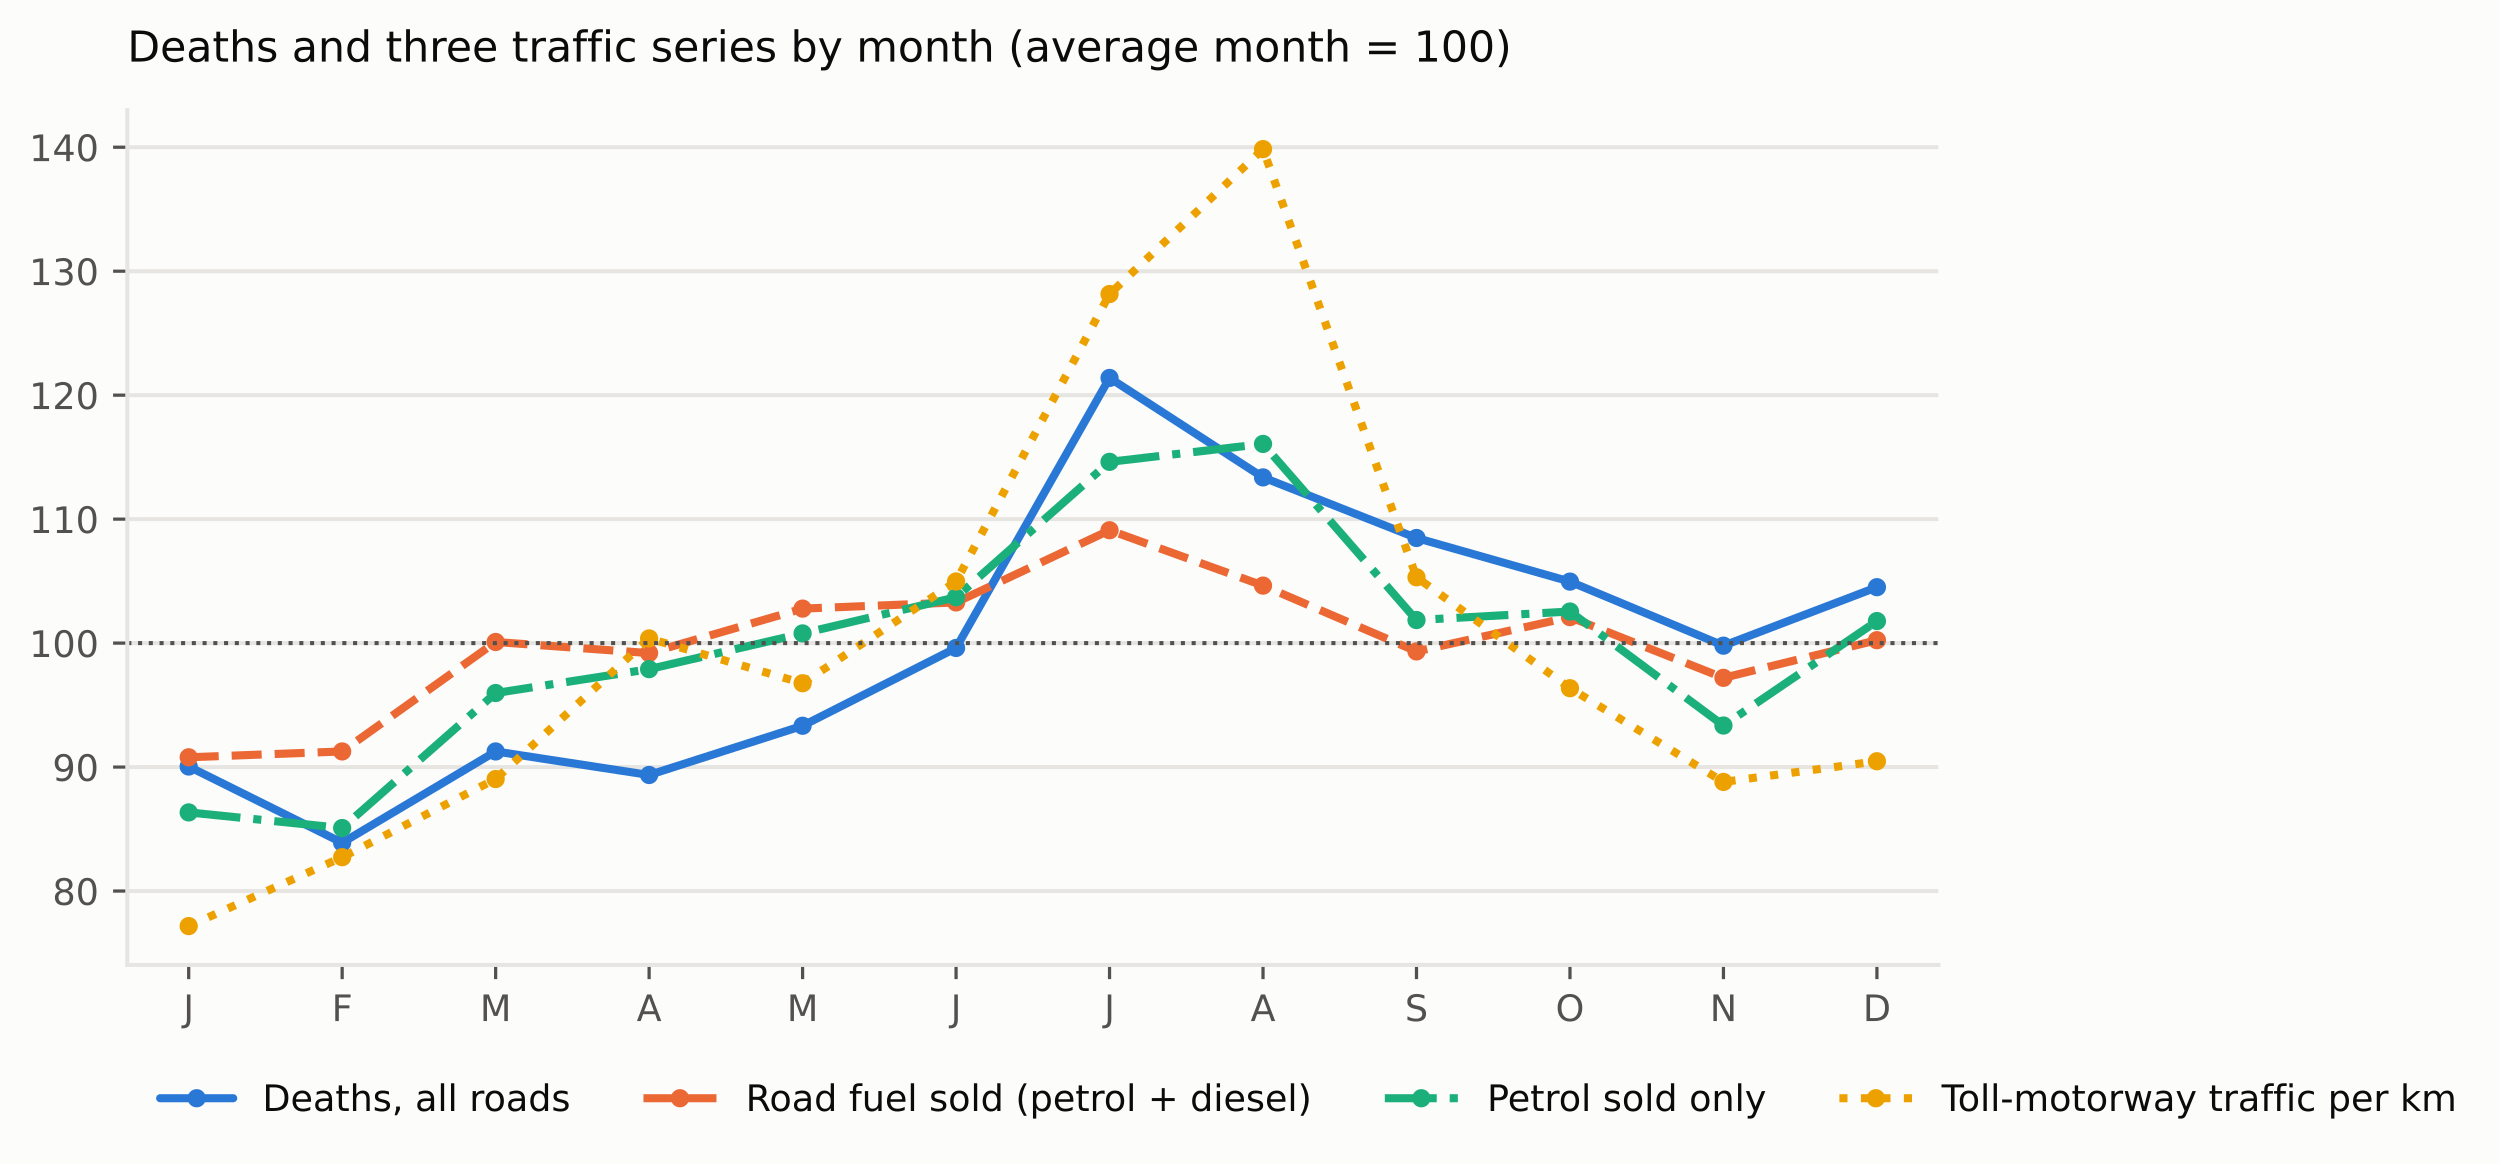
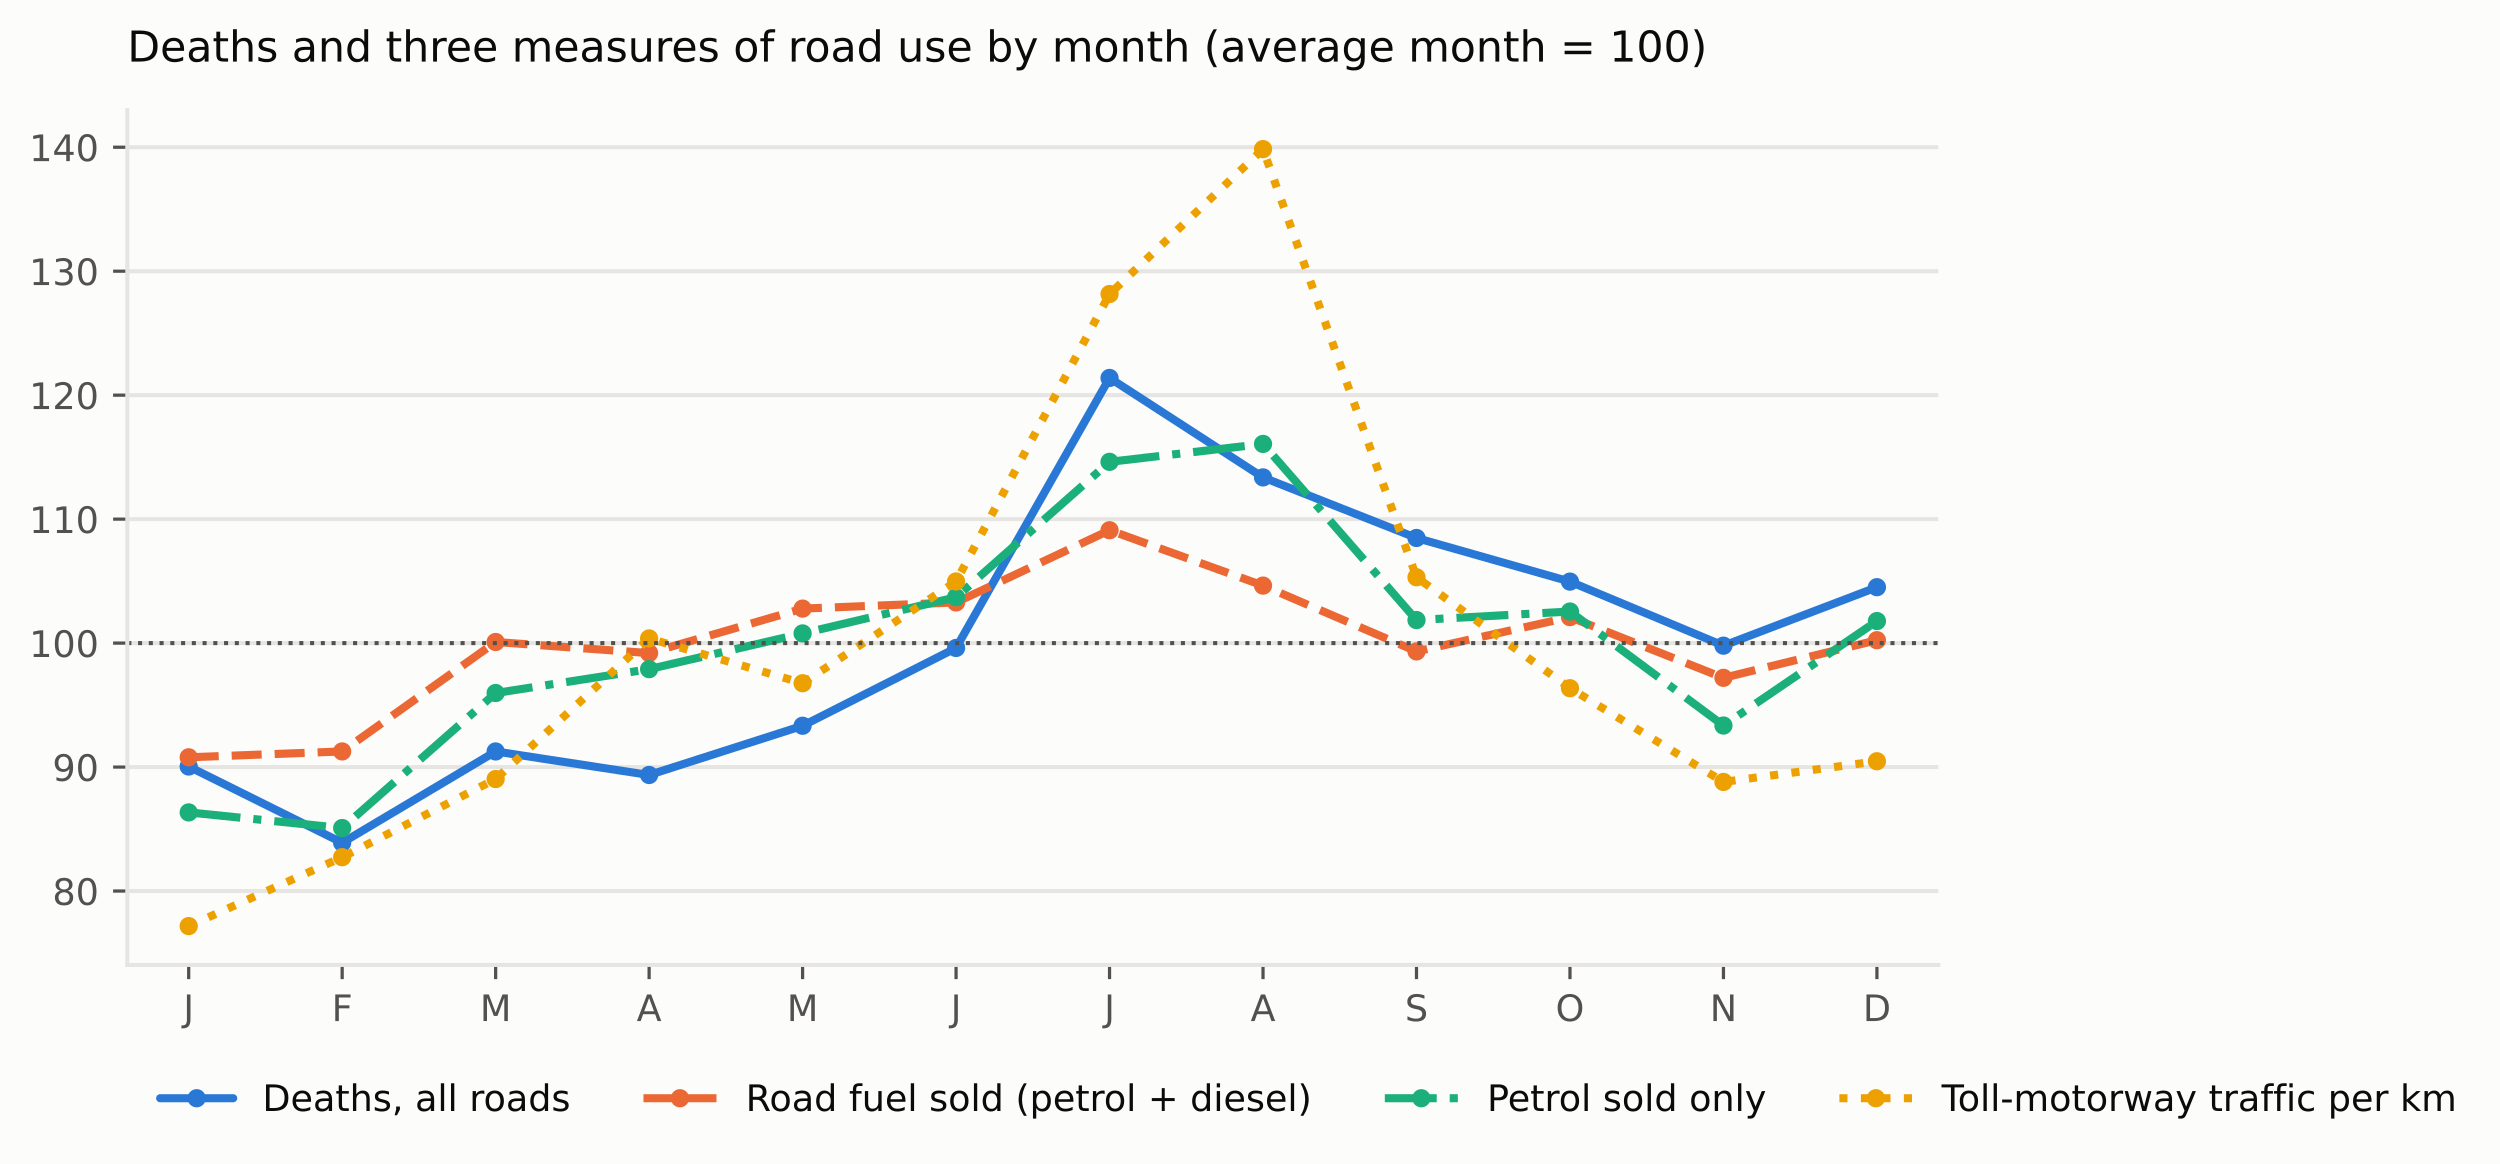
<svg xmlns="http://www.w3.org/2000/svg" xmlns:xlink="http://www.w3.org/1999/xlink" width="616.23pt" height="286.818pt" viewBox="0 0 616.23 286.818" version="1.1">
  <defs>
    <style type="text/css">*{stroke-linejoin: round; stroke-linecap: butt}</style>
  </defs>
  <g id="figure_1">
    <g id="patch_1">
      <path d="M 0 286.818  L 616.23 286.818  L 616.23 0  L 0 0  z " style="fill: #fcfcfb" />
    </g>
    <g id="axes_1">
      <g id="patch_2">
        <path d="M 31.379 237.85  L 477.779 237.85  L 477.779 27.178  L 31.379 27.178  z " style="fill: #fcfcfb" />
      </g>
      <g id="matplotlib.axis_1">
        <g id="xtick_1">
          <g id="line2d_1">
            <defs>
              <path id="m3a9c350e79" d="M 0 0  L 0 3.5  " style="stroke: #52514e; stroke-width: 0.8" />
            </defs>
            <g>
              <use xlink:href="#m3a9c350e79" x="46.511" y="237.85" style="fill: #52514e; stroke: #52514e; stroke-width: 0.8" />
            </g>
          </g>
          <g id="text_1">
            <text style="font-size: 9px; font-family: 'DejaVu Sans', 'Bitstream Vera Sans', 'Computer Modern Sans Serif', 'Lucida Grande', 'Verdana', 'Geneva', 'Lucid', 'Arial', 'Helvetica', 'Avant Garde', sans-serif; text-anchor: middle; fill: #52514e" x="46.511" y="251.688" transform="rotate(-0 46.51095 251.6883)">J</text>
          </g>
        </g>
        <g id="xtick_2">
          <g id="line2d_2">
            <g>
              <use xlink:href="#m3a9c350e79" x="84.341" y="237.85" style="fill: #52514e; stroke: #52514e; stroke-width: 0.8" />
            </g>
          </g>
          <g id="text_2">
            <text style="font-size: 9px; font-family: 'DejaVu Sans', 'Bitstream Vera Sans', 'Computer Modern Sans Serif', 'Lucida Grande', 'Verdana', 'Geneva', 'Lucid', 'Arial', 'Helvetica', 'Avant Garde', sans-serif; text-anchor: middle; fill: #52514e" x="84.341" y="251.688" transform="rotate(-0 84.34146 251.6883)">F</text>
          </g>
        </g>
        <g id="xtick_3">
          <g id="line2d_3">
            <g>
              <use xlink:href="#m3a9c350e79" x="122.172" y="237.85" style="fill: #52514e; stroke: #52514e; stroke-width: 0.8" />
            </g>
          </g>
          <g id="text_3">
            <text style="font-size: 9px; font-family: 'DejaVu Sans', 'Bitstream Vera Sans', 'Computer Modern Sans Serif', 'Lucida Grande', 'Verdana', 'Geneva', 'Lucid', 'Arial', 'Helvetica', 'Avant Garde', sans-serif; text-anchor: middle; fill: #52514e" x="122.172" y="251.688" transform="rotate(-0 122.172 251.6883)">M</text>
          </g>
        </g>
        <g id="xtick_4">
          <g id="line2d_4">
            <g>
              <use xlink:href="#m3a9c350e79" x="160.002" y="237.85" style="fill: #52514e; stroke: #52514e; stroke-width: 0.8" />
            </g>
          </g>
          <g id="text_4">
            <text style="font-size: 9px; font-family: 'DejaVu Sans', 'Bitstream Vera Sans', 'Computer Modern Sans Serif', 'Lucida Grande', 'Verdana', 'Geneva', 'Lucid', 'Arial', 'Helvetica', 'Avant Garde', sans-serif; text-anchor: middle; fill: #52514e" x="160.002" y="251.688" transform="rotate(-0 160.0025 251.6883)">A</text>
          </g>
        </g>
        <g id="xtick_5">
          <g id="line2d_5">
            <g>
              <use xlink:href="#m3a9c350e79" x="197.833" y="237.85" style="fill: #52514e; stroke: #52514e; stroke-width: 0.8" />
            </g>
          </g>
          <g id="text_5">
            <text style="font-size: 9px; font-family: 'DejaVu Sans', 'Bitstream Vera Sans', 'Computer Modern Sans Serif', 'Lucida Grande', 'Verdana', 'Geneva', 'Lucid', 'Arial', 'Helvetica', 'Avant Garde', sans-serif; text-anchor: middle; fill: #52514e" x="197.833" y="251.688" transform="rotate(-0 197.833 251.6883)">M</text>
          </g>
        </g>
        <g id="xtick_6">
          <g id="line2d_6">
            <g>
              <use xlink:href="#m3a9c350e79" x="235.663" y="237.85" style="fill: #52514e; stroke: #52514e; stroke-width: 0.8" />
            </g>
          </g>
          <g id="text_6">
            <text style="font-size: 9px; font-family: 'DejaVu Sans', 'Bitstream Vera Sans', 'Computer Modern Sans Serif', 'Lucida Grande', 'Verdana', 'Geneva', 'Lucid', 'Arial', 'Helvetica', 'Avant Garde', sans-serif; text-anchor: middle; fill: #52514e" x="235.663" y="251.688" transform="rotate(-0 235.6635 251.6883)">J</text>
          </g>
        </g>
        <g id="xtick_7">
          <g id="line2d_7">
            <g>
              <use xlink:href="#m3a9c350e79" x="273.494" y="237.85" style="fill: #52514e; stroke: #52514e; stroke-width: 0.8" />
            </g>
          </g>
          <g id="text_7">
            <text style="font-size: 9px; font-family: 'DejaVu Sans', 'Bitstream Vera Sans', 'Computer Modern Sans Serif', 'Lucida Grande', 'Verdana', 'Geneva', 'Lucid', 'Arial', 'Helvetica', 'Avant Garde', sans-serif; text-anchor: middle; fill: #52514e" x="273.494" y="251.688" transform="rotate(-0 273.494 251.6883)">J</text>
          </g>
        </g>
        <g id="xtick_8">
          <g id="line2d_8">
            <g>
              <use xlink:href="#m3a9c350e79" x="311.325" y="237.85" style="fill: #52514e; stroke: #52514e; stroke-width: 0.8" />
            </g>
          </g>
          <g id="text_8">
            <text style="font-size: 9px; font-family: 'DejaVu Sans', 'Bitstream Vera Sans', 'Computer Modern Sans Serif', 'Lucida Grande', 'Verdana', 'Geneva', 'Lucid', 'Arial', 'Helvetica', 'Avant Garde', sans-serif; text-anchor: middle; fill: #52514e" x="311.325" y="251.688" transform="rotate(-0 311.3245 251.6883)">A</text>
          </g>
        </g>
        <g id="xtick_9">
          <g id="line2d_9">
            <g>
              <use xlink:href="#m3a9c350e79" x="349.155" y="237.85" style="fill: #52514e; stroke: #52514e; stroke-width: 0.8" />
            </g>
          </g>
          <g id="text_9">
            <text style="font-size: 9px; font-family: 'DejaVu Sans', 'Bitstream Vera Sans', 'Computer Modern Sans Serif', 'Lucida Grande', 'Verdana', 'Geneva', 'Lucid', 'Arial', 'Helvetica', 'Avant Garde', sans-serif; text-anchor: middle; fill: #52514e" x="349.155" y="251.688" transform="rotate(-0 349.155 251.6883)">S</text>
          </g>
        </g>
        <g id="xtick_10">
          <g id="line2d_10">
            <g>
              <use xlink:href="#m3a9c350e79" x="386.986" y="237.85" style="fill: #52514e; stroke: #52514e; stroke-width: 0.8" />
            </g>
          </g>
          <g id="text_10">
            <text style="font-size: 9px; font-family: 'DejaVu Sans', 'Bitstream Vera Sans', 'Computer Modern Sans Serif', 'Lucida Grande', 'Verdana', 'Geneva', 'Lucid', 'Arial', 'Helvetica', 'Avant Garde', sans-serif; text-anchor: middle; fill: #52514e" x="386.986" y="251.688" transform="rotate(-0 386.9855 251.6883)">O</text>
          </g>
        </g>
        <g id="xtick_11">
          <g id="line2d_11">
            <g>
              <use xlink:href="#m3a9c350e79" x="424.816" y="237.85" style="fill: #52514e; stroke: #52514e; stroke-width: 0.8" />
            </g>
          </g>
          <g id="text_11">
            <text style="font-size: 9px; font-family: 'DejaVu Sans', 'Bitstream Vera Sans', 'Computer Modern Sans Serif', 'Lucida Grande', 'Verdana', 'Geneva', 'Lucid', 'Arial', 'Helvetica', 'Avant Garde', sans-serif; text-anchor: middle; fill: #52514e" x="424.816" y="251.688" transform="rotate(-0 424.816 251.6883)">N</text>
          </g>
        </g>
        <g id="xtick_12">
          <g id="line2d_12">
            <g>
              <use xlink:href="#m3a9c350e79" x="462.647" y="237.85" style="fill: #52514e; stroke: #52514e; stroke-width: 0.8" />
            </g>
          </g>
          <g id="text_12">
            <text style="font-size: 9px; font-family: 'DejaVu Sans', 'Bitstream Vera Sans', 'Computer Modern Sans Serif', 'Lucida Grande', 'Verdana', 'Geneva', 'Lucid', 'Arial', 'Helvetica', 'Avant Garde', sans-serif; text-anchor: middle; fill: #52514e" x="462.647" y="251.688" transform="rotate(-0 462.6465 251.6883)">D</text>
          </g>
        </g>
      </g>
      <g id="matplotlib.axis_2">
        <g id="ytick_1">
          <g id="line2d_13">
            <path d="M 31.379 219.634  L 477.779 219.634  " clip-path="url(#p023113abe8)" style="fill: none; stroke: #e6e5e1; stroke-linecap: round" />
          </g>
          <g id="line2d_14">
            <defs>
              <path id="mdd3c75259f" d="M 0 0  L -3.5 0  " style="stroke: #52514e; stroke-width: 0.8" />
            </defs>
            <g>
              <use xlink:href="#mdd3c75259f" x="31.379" y="219.634" style="fill: #52514e; stroke: #52514e; stroke-width: 0.8" />
            </g>
          </g>
          <g id="text_13">
            <text style="font-size: 9px; font-family: 'DejaVu Sans', 'Bitstream Vera Sans', 'Computer Modern Sans Serif', 'Lucida Grande', 'Verdana', 'Geneva', 'Lucid', 'Arial', 'Helvetica', 'Avant Garde', sans-serif; text-anchor: end; fill: #52514e" x="24.379" y="223.053" transform="rotate(-0 24.37875 223.053)">80</text>
          </g>
        </g>
        <g id="ytick_2">
          <g id="line2d_15">
            <path d="M 31.379 189.077  L 477.779 189.077  " clip-path="url(#p023113abe8)" style="fill: none; stroke: #e6e5e1; stroke-linecap: round" />
          </g>
          <g id="line2d_16">
            <g>
              <use xlink:href="#mdd3c75259f" x="31.379" y="189.077" style="fill: #52514e; stroke: #52514e; stroke-width: 0.8" />
            </g>
          </g>
          <g id="text_14">
            <text style="font-size: 9px; font-family: 'DejaVu Sans', 'Bitstream Vera Sans', 'Computer Modern Sans Serif', 'Lucida Grande', 'Verdana', 'Geneva', 'Lucid', 'Arial', 'Helvetica', 'Avant Garde', sans-serif; text-anchor: end; fill: #52514e" x="24.379" y="192.496" transform="rotate(-0 24.37875 192.4961)">90</text>
          </g>
        </g>
        <g id="ytick_3">
          <g id="line2d_17">
            <path d="M 31.379 158.52  L 477.779 158.52  " clip-path="url(#p023113abe8)" style="fill: none; stroke: #e6e5e1; stroke-linecap: round" />
          </g>
          <g id="line2d_18">
            <g>
              <use xlink:href="#mdd3c75259f" x="31.379" y="158.52" style="fill: #52514e; stroke: #52514e; stroke-width: 0.8" />
            </g>
          </g>
          <g id="text_15">
            <text style="font-size: 9px; font-family: 'DejaVu Sans', 'Bitstream Vera Sans', 'Computer Modern Sans Serif', 'Lucida Grande', 'Verdana', 'Geneva', 'Lucid', 'Arial', 'Helvetica', 'Avant Garde', sans-serif; text-anchor: end; fill: #52514e" x="24.379" y="161.939" transform="rotate(-0 24.37875 161.9392)">100</text>
          </g>
        </g>
        <g id="ytick_4">
          <g id="line2d_19">
            <path d="M 31.379 127.963  L 477.779 127.963  " clip-path="url(#p023113abe8)" style="fill: none; stroke: #e6e5e1; stroke-linecap: round" />
          </g>
          <g id="line2d_20">
            <g>
              <use xlink:href="#mdd3c75259f" x="31.379" y="127.963" style="fill: #52514e; stroke: #52514e; stroke-width: 0.8" />
            </g>
          </g>
          <g id="text_16">
            <text style="font-size: 9px; font-family: 'DejaVu Sans', 'Bitstream Vera Sans', 'Computer Modern Sans Serif', 'Lucida Grande', 'Verdana', 'Geneva', 'Lucid', 'Arial', 'Helvetica', 'Avant Garde', sans-serif; text-anchor: end; fill: #52514e" x="24.379" y="131.382" transform="rotate(-0 24.37875 131.3824)">110</text>
          </g>
        </g>
        <g id="ytick_5">
          <g id="line2d_21">
            <path d="M 31.379 97.407  L 477.779 97.407  " clip-path="url(#p023113abe8)" style="fill: none; stroke: #e6e5e1; stroke-linecap: round" />
          </g>
          <g id="line2d_22">
            <g>
              <use xlink:href="#mdd3c75259f" x="31.379" y="97.407" style="fill: #52514e; stroke: #52514e; stroke-width: 0.8" />
            </g>
          </g>
          <g id="text_17">
            <text style="font-size: 9px; font-family: 'DejaVu Sans', 'Bitstream Vera Sans', 'Computer Modern Sans Serif', 'Lucida Grande', 'Verdana', 'Geneva', 'Lucid', 'Arial', 'Helvetica', 'Avant Garde', sans-serif; text-anchor: end; fill: #52514e" x="24.379" y="100.825" transform="rotate(-0 24.37875 100.8255)">120</text>
          </g>
        </g>
        <g id="ytick_6">
          <g id="line2d_23">
            <path d="M 31.379 66.85  L 477.779 66.85  " clip-path="url(#p023113abe8)" style="fill: none; stroke: #e6e5e1; stroke-linecap: round" />
          </g>
          <g id="line2d_24">
            <g>
              <use xlink:href="#mdd3c75259f" x="31.379" y="66.85" style="fill: #52514e; stroke: #52514e; stroke-width: 0.8" />
            </g>
          </g>
          <g id="text_18">
            <text style="font-size: 9px; font-family: 'DejaVu Sans', 'Bitstream Vera Sans', 'Computer Modern Sans Serif', 'Lucida Grande', 'Verdana', 'Geneva', 'Lucid', 'Arial', 'Helvetica', 'Avant Garde', sans-serif; text-anchor: end; fill: #52514e" x="24.379" y="70.269" transform="rotate(-0 24.37875 70.2686)">130</text>
          </g>
        </g>
        <g id="ytick_7">
          <g id="line2d_25">
            <path d="M 31.379 36.293  L 477.779 36.293  " clip-path="url(#p023113abe8)" style="fill: none; stroke: #e6e5e1; stroke-linecap: round" />
          </g>
          <g id="line2d_26">
            <g>
              <use xlink:href="#mdd3c75259f" x="31.379" y="36.293" style="fill: #52514e; stroke: #52514e; stroke-width: 0.8" />
            </g>
          </g>
          <g id="text_19">
            <text style="font-size: 9px; font-family: 'DejaVu Sans', 'Bitstream Vera Sans', 'Computer Modern Sans Serif', 'Lucida Grande', 'Verdana', 'Geneva', 'Lucid', 'Arial', 'Helvetica', 'Avant Garde', sans-serif; text-anchor: end; fill: #52514e" x="24.379" y="39.712" transform="rotate(-0 24.37875 39.71173)">140</text>
          </g>
        </g>
      </g>
      <g id="line2d_27">
        <path d="M 46.511 188.94  L 84.341 207.738  L 122.172 185.228  L 160.002 191.029  L 197.833 178.893  L 235.663 159.715  L 273.494 93.162  L 311.325 117.675  L 349.155 132.61  L 386.986 143.363  L 424.816 159.154  L 462.647 144.736  " clip-path="url(#p023113abe8)" style="fill: none; stroke: #2a78d6; stroke-width: 2; stroke-linecap: round" />
        <defs>
          <path id="m94616d9b14" d="M 0 1.75  C 0.464 1.75 0.909 1.566 1.237 1.237  C 1.566 0.909 1.75 0.464 1.75 0  C 1.75 -0.464 1.566 -0.909 1.237 -1.237  C 0.909 -1.566 0.464 -1.75 0 -1.75  C -0.464 -1.75 -0.909 -1.566 -1.237 -1.237  C -1.566 -0.909 -1.75 -0.464 -1.75 0  C -1.75 0.464 -1.566 0.909 -1.237 1.237  C -0.909 1.566 -0.464 1.75 0 1.75  z " style="stroke: #2a78d6" />
        </defs>
        <g clip-path="url(#p023113abe8)">
          <use xlink:href="#m94616d9b14" x="46.511" y="188.94" style="fill: #2a78d6; stroke: #2a78d6" />
          <use xlink:href="#m94616d9b14" x="84.341" y="207.738" style="fill: #2a78d6; stroke: #2a78d6" />
          <use xlink:href="#m94616d9b14" x="122.172" y="185.228" style="fill: #2a78d6; stroke: #2a78d6" />
          <use xlink:href="#m94616d9b14" x="160.002" y="191.029" style="fill: #2a78d6; stroke: #2a78d6" />
          <use xlink:href="#m94616d9b14" x="197.833" y="178.893" style="fill: #2a78d6; stroke: #2a78d6" />
          <use xlink:href="#m94616d9b14" x="235.663" y="159.715" style="fill: #2a78d6; stroke: #2a78d6" />
          <use xlink:href="#m94616d9b14" x="273.494" y="93.162" style="fill: #2a78d6; stroke: #2a78d6" />
          <use xlink:href="#m94616d9b14" x="311.325" y="117.675" style="fill: #2a78d6; stroke: #2a78d6" />
          <use xlink:href="#m94616d9b14" x="349.155" y="132.61" style="fill: #2a78d6; stroke: #2a78d6" />
          <use xlink:href="#m94616d9b14" x="386.986" y="143.363" style="fill: #2a78d6; stroke: #2a78d6" />
          <use xlink:href="#m94616d9b14" x="424.816" y="159.154" style="fill: #2a78d6; stroke: #2a78d6" />
          <use xlink:href="#m94616d9b14" x="462.647" y="144.736" style="fill: #2a78d6; stroke: #2a78d6" />
        </g>
      </g>
      <g id="line2d_28">
        <path d="M 46.511 186.67  L 84.341 185.224  L 122.172 158.246  L 160.002 160.978  L 197.833 150.017  L 235.663 148.495  L 273.494 130.699  L 311.325 144.346  L 349.155 160.571  L 386.986 152.112  L 424.816 167.083  L 462.647 157.801  " clip-path="url(#p023113abe8)" style="fill: none; stroke-dasharray: 7.4,3.2; stroke-dashoffset: 0; stroke: #eb6834; stroke-width: 2" />
        <defs>
          <path id="m2ea0ffeccb" d="M 0 1.75  C 0.464 1.75 0.909 1.566 1.237 1.237  C 1.566 0.909 1.75 0.464 1.75 0  C 1.75 -0.464 1.566 -0.909 1.237 -1.237  C 0.909 -1.566 0.464 -1.75 0 -1.75  C -0.464 -1.75 -0.909 -1.566 -1.237 -1.237  C -1.566 -0.909 -1.75 -0.464 -1.75 0  C -1.75 0.464 -1.566 0.909 -1.237 1.237  C -0.909 1.566 -0.464 1.75 0 1.75  z " style="stroke: #eb6834" />
        </defs>
        <g clip-path="url(#p023113abe8)">
          <use xlink:href="#m2ea0ffeccb" x="46.511" y="186.67" style="fill: #eb6834; stroke: #eb6834" />
          <use xlink:href="#m2ea0ffeccb" x="84.341" y="185.224" style="fill: #eb6834; stroke: #eb6834" />
          <use xlink:href="#m2ea0ffeccb" x="122.172" y="158.246" style="fill: #eb6834; stroke: #eb6834" />
          <use xlink:href="#m2ea0ffeccb" x="160.002" y="160.978" style="fill: #eb6834; stroke: #eb6834" />
          <use xlink:href="#m2ea0ffeccb" x="197.833" y="150.017" style="fill: #eb6834; stroke: #eb6834" />
          <use xlink:href="#m2ea0ffeccb" x="235.663" y="148.495" style="fill: #eb6834; stroke: #eb6834" />
          <use xlink:href="#m2ea0ffeccb" x="273.494" y="130.699" style="fill: #eb6834; stroke: #eb6834" />
          <use xlink:href="#m2ea0ffeccb" x="311.325" y="144.346" style="fill: #eb6834; stroke: #eb6834" />
          <use xlink:href="#m2ea0ffeccb" x="349.155" y="160.571" style="fill: #eb6834; stroke: #eb6834" />
          <use xlink:href="#m2ea0ffeccb" x="386.986" y="152.112" style="fill: #eb6834; stroke: #eb6834" />
          <use xlink:href="#m2ea0ffeccb" x="424.816" y="167.083" style="fill: #eb6834; stroke: #eb6834" />
          <use xlink:href="#m2ea0ffeccb" x="462.647" y="157.801" style="fill: #eb6834; stroke: #eb6834" />
        </g>
      </g>
      <g id="line2d_29">
        <path d="M 46.511 200.255  L 84.341 204.106  L 122.172 170.826  L 160.002 164.941  L 197.833 156.134  L 235.663 147.216  L 273.494 113.841  L 311.325 109.424  L 349.155 152.839  L 386.986 150.736  L 424.816 178.838  L 462.647 153.088  " clip-path="url(#p023113abe8)" style="fill: none; stroke-dasharray: 12.8,3.2,2,3.2; stroke-dashoffset: 0; stroke: #1baf7a; stroke-width: 2" />
        <defs>
          <path id="maa7bf12502" d="M 0 1.75  C 0.464 1.75 0.909 1.566 1.237 1.237  C 1.566 0.909 1.75 0.464 1.75 0  C 1.75 -0.464 1.566 -0.909 1.237 -1.237  C 0.909 -1.566 0.464 -1.75 0 -1.75  C -0.464 -1.75 -0.909 -1.566 -1.237 -1.237  C -1.566 -0.909 -1.75 -0.464 -1.75 0  C -1.75 0.464 -1.566 0.909 -1.237 1.237  C -0.909 1.566 -0.464 1.75 0 1.75  z " style="stroke: #1baf7a" />
        </defs>
        <g clip-path="url(#p023113abe8)">
          <use xlink:href="#maa7bf12502" x="46.511" y="200.255" style="fill: #1baf7a; stroke: #1baf7a" />
          <use xlink:href="#maa7bf12502" x="84.341" y="204.106" style="fill: #1baf7a; stroke: #1baf7a" />
          <use xlink:href="#maa7bf12502" x="122.172" y="170.826" style="fill: #1baf7a; stroke: #1baf7a" />
          <use xlink:href="#maa7bf12502" x="160.002" y="164.941" style="fill: #1baf7a; stroke: #1baf7a" />
          <use xlink:href="#maa7bf12502" x="197.833" y="156.134" style="fill: #1baf7a; stroke: #1baf7a" />
          <use xlink:href="#maa7bf12502" x="235.663" y="147.216" style="fill: #1baf7a; stroke: #1baf7a" />
          <use xlink:href="#maa7bf12502" x="273.494" y="113.841" style="fill: #1baf7a; stroke: #1baf7a" />
          <use xlink:href="#maa7bf12502" x="311.325" y="109.424" style="fill: #1baf7a; stroke: #1baf7a" />
          <use xlink:href="#maa7bf12502" x="349.155" y="152.839" style="fill: #1baf7a; stroke: #1baf7a" />
          <use xlink:href="#maa7bf12502" x="386.986" y="150.736" style="fill: #1baf7a; stroke: #1baf7a" />
          <use xlink:href="#maa7bf12502" x="424.816" y="178.838" style="fill: #1baf7a; stroke: #1baf7a" />
          <use xlink:href="#maa7bf12502" x="462.647" y="153.088" style="fill: #1baf7a; stroke: #1baf7a" />
        </g>
      </g>
      <g id="line2d_30">
        <path d="M 46.511 228.274  L 84.341 211.29  L 122.172 192.03  L 160.002 157.368  L 197.833 168.41  L 235.663 143.326  L 273.494 72.479  L 311.325 36.754  L 349.155 142.292  L 386.986 169.635  L 424.816 192.743  L 462.647 187.643  " clip-path="url(#p023113abe8)" style="fill: none; stroke-dasharray: 2,3.3; stroke-dashoffset: 0; stroke: #eda100; stroke-width: 2" />
        <defs>
          <path id="m631b4de9ad" d="M 0 1.75  C 0.464 1.75 0.909 1.566 1.237 1.237  C 1.566 0.909 1.75 0.464 1.75 0  C 1.75 -0.464 1.566 -0.909 1.237 -1.237  C 0.909 -1.566 0.464 -1.75 0 -1.75  C -0.464 -1.75 -0.909 -1.566 -1.237 -1.237  C -1.566 -0.909 -1.75 -0.464 -1.75 0  C -1.75 0.464 -1.566 0.909 -1.237 1.237  C -0.909 1.566 -0.464 1.75 0 1.75  z " style="stroke: #eda100" />
        </defs>
        <g clip-path="url(#p023113abe8)">
          <use xlink:href="#m631b4de9ad" x="46.511" y="228.274" style="fill: #eda100; stroke: #eda100" />
          <use xlink:href="#m631b4de9ad" x="84.341" y="211.29" style="fill: #eda100; stroke: #eda100" />
          <use xlink:href="#m631b4de9ad" x="122.172" y="192.03" style="fill: #eda100; stroke: #eda100" />
          <use xlink:href="#m631b4de9ad" x="160.002" y="157.368" style="fill: #eda100; stroke: #eda100" />
          <use xlink:href="#m631b4de9ad" x="197.833" y="168.41" style="fill: #eda100; stroke: #eda100" />
          <use xlink:href="#m631b4de9ad" x="235.663" y="143.326" style="fill: #eda100; stroke: #eda100" />
          <use xlink:href="#m631b4de9ad" x="273.494" y="72.479" style="fill: #eda100; stroke: #eda100" />
          <use xlink:href="#m631b4de9ad" x="311.325" y="36.754" style="fill: #eda100; stroke: #eda100" />
          <use xlink:href="#m631b4de9ad" x="349.155" y="142.292" style="fill: #eda100; stroke: #eda100" />
          <use xlink:href="#m631b4de9ad" x="386.986" y="169.635" style="fill: #eda100; stroke: #eda100" />
          <use xlink:href="#m631b4de9ad" x="424.816" y="192.743" style="fill: #eda100; stroke: #eda100" />
          <use xlink:href="#m631b4de9ad" x="462.647" y="187.643" style="fill: #eda100; stroke: #eda100" />
        </g>
      </g>
      <g id="line2d_31">
        <path d="M 31.379 158.52  L 477.779 158.52  " clip-path="url(#p023113abe8)" style="fill: none; stroke-dasharray: 1,1.65; stroke-dashoffset: 0; stroke: #52514e" />
      </g>
      <g id="patch_3">
        <path d="M 31.379 237.85  L 31.379 27.178  " style="fill: none; stroke: #e6e5e1; stroke-linejoin: miter; stroke-linecap: square" />
      </g>
      <g id="patch_4">
        <path d="M 31.379 237.85  L 477.779 237.85  " style="fill: none; stroke: #e6e5e1; stroke-linejoin: miter; stroke-linecap: square" />
      </g>
      <g id="text_20">
-         <text style="font-size: 10.5px; font-family: 'DejaVu Sans', 'Bitstream Vera Sans', 'Computer Modern Sans Serif', 'Lucida Grande', 'Verdana', 'Geneva', 'Lucid', 'Arial', 'Helvetica', 'Avant Garde', sans-serif; text-anchor: start; fill: #0b0b0b" x="31.379" y="15.178" transform="rotate(-0 31.37875 15.17836)">Deaths and three traffic series by month (average month = 100)</text>
+         <text style="font-size: 10.5px; font-family: 'DejaVu Sans', 'Bitstream Vera Sans', 'Computer Modern Sans Serif', 'Lucida Grande', 'Verdana', 'Geneva', 'Lucid', 'Arial', 'Helvetica', 'Avant Garde', sans-serif; text-anchor: start; fill: #0b0b0b" x="31.379" y="15.178" transform="rotate(-0 31.37875 15.17836)">Deaths and three measures of road use by month (average month = 100)</text>
      </g>
      <g id="legend_1">
        <g id="line2d_32">
          <path d="M 39.479 270.706  L 48.479 270.706  L 57.479 270.706  " style="fill: none; stroke: #2a78d6; stroke-width: 2; stroke-linecap: round" />
          <g>
            <use xlink:href="#m94616d9b14" x="48.479" y="270.706" style="fill: #2a78d6; stroke: #2a78d6" />
          </g>
        </g>
        <g id="text_21">
          <text style="font-size: 9px; font-family: 'DejaVu Sans', 'Bitstream Vera Sans', 'Computer Modern Sans Serif', 'Lucida Grande', 'Verdana', 'Geneva', 'Lucid', 'Arial', 'Helvetica', 'Avant Garde', sans-serif; text-anchor: start; fill: #0b0b0b" x="64.679" y="273.856" transform="rotate(-0 64.67875 273.8562)">Deaths, all roads</text>
        </g>
        <g id="line2d_33">
          <path d="M 158.605 270.706  L 167.605 270.706  L 176.605 270.706  " style="fill: none; stroke-dasharray: 7.4,3.2; stroke-dashoffset: 0; stroke: #eb6834; stroke-width: 2" />
          <g>
            <use xlink:href="#m2ea0ffeccb" x="167.605" y="270.706" style="fill: #eb6834; stroke: #eb6834" />
          </g>
        </g>
        <g id="text_22">
          <text style="font-size: 9px; font-family: 'DejaVu Sans', 'Bitstream Vera Sans', 'Computer Modern Sans Serif', 'Lucida Grande', 'Verdana', 'Geneva', 'Lucid', 'Arial', 'Helvetica', 'Avant Garde', sans-serif; text-anchor: start; fill: #0b0b0b" x="183.805" y="273.856" transform="rotate(-0 183.805 273.8562)">Road fuel sold (petrol + diesel)</text>
        </g>
        <g id="line2d_34">
          <path d="M 341.343 270.706  L 350.343 270.706  L 359.343 270.706  " style="fill: none; stroke-dasharray: 12.8,3.2,2,3.2; stroke-dashoffset: 0; stroke: #1baf7a; stroke-width: 2" />
          <g>
            <use xlink:href="#maa7bf12502" x="350.343" y="270.706" style="fill: #1baf7a; stroke: #1baf7a" />
          </g>
        </g>
        <g id="text_23">
          <text style="font-size: 9px; font-family: 'DejaVu Sans', 'Bitstream Vera Sans', 'Computer Modern Sans Serif', 'Lucida Grande', 'Verdana', 'Geneva', 'Lucid', 'Arial', 'Helvetica', 'Avant Garde', sans-serif; text-anchor: start; fill: #0b0b0b" x="366.543" y="273.856" transform="rotate(-0 366.543 273.8562)">Petrol sold only</text>
        </g>
        <g id="line2d_35">
          <path d="M 453.392 270.706  L 462.392 270.706  L 471.392 270.706  " style="fill: none; stroke-dasharray: 2,3.3; stroke-dashoffset: 0; stroke: #eda100; stroke-width: 2" />
          <g>
            <use xlink:href="#m631b4de9ad" x="462.392" y="270.706" style="fill: #eda100; stroke: #eda100" />
          </g>
        </g>
        <g id="text_24">
          <text style="font-size: 9px; font-family: 'DejaVu Sans', 'Bitstream Vera Sans', 'Computer Modern Sans Serif', 'Lucida Grande', 'Verdana', 'Geneva', 'Lucid', 'Arial', 'Helvetica', 'Avant Garde', sans-serif; text-anchor: start; fill: #0b0b0b" x="478.592" y="273.856" transform="rotate(-0 478.5916 273.8562)">Toll-motorway traffic per km</text>
        </g>
      </g>
    </g>
  </g>
  <defs>
    <clipPath id="p023113abe8">
      <rect x="31.379" y="27.178" width="446.4" height="210.672" />
    </clipPath>
  </defs>
</svg>
